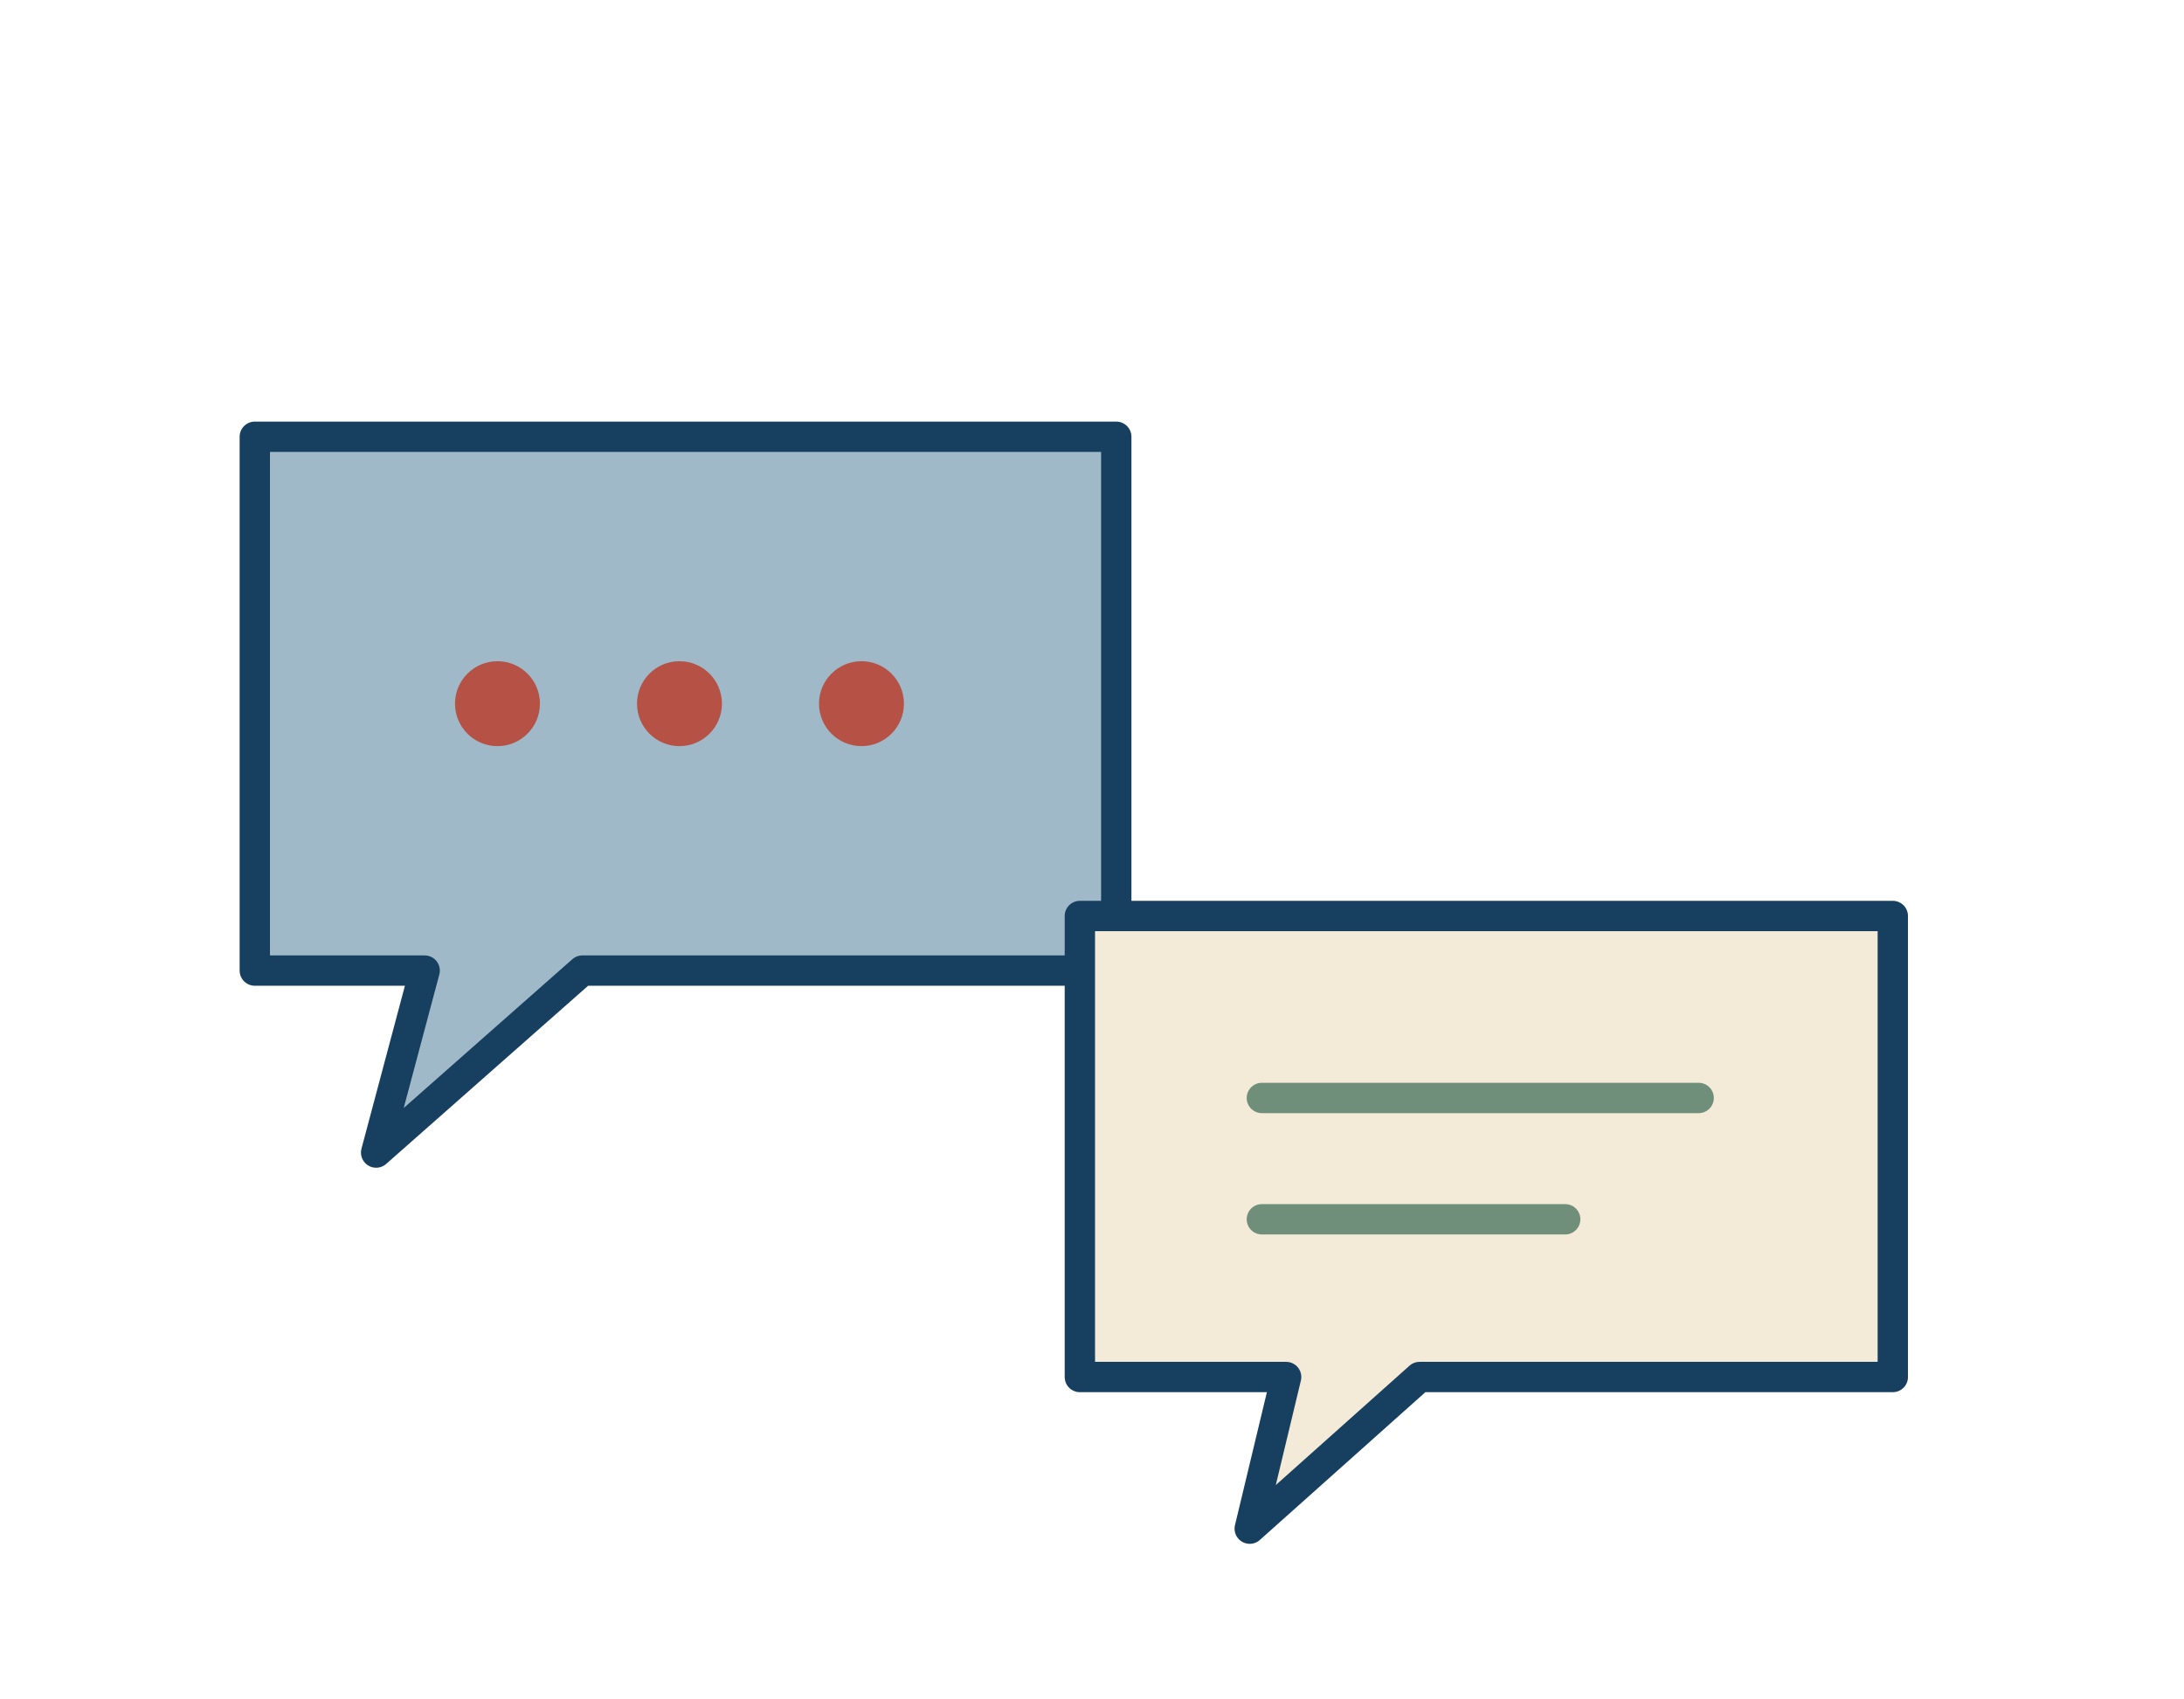
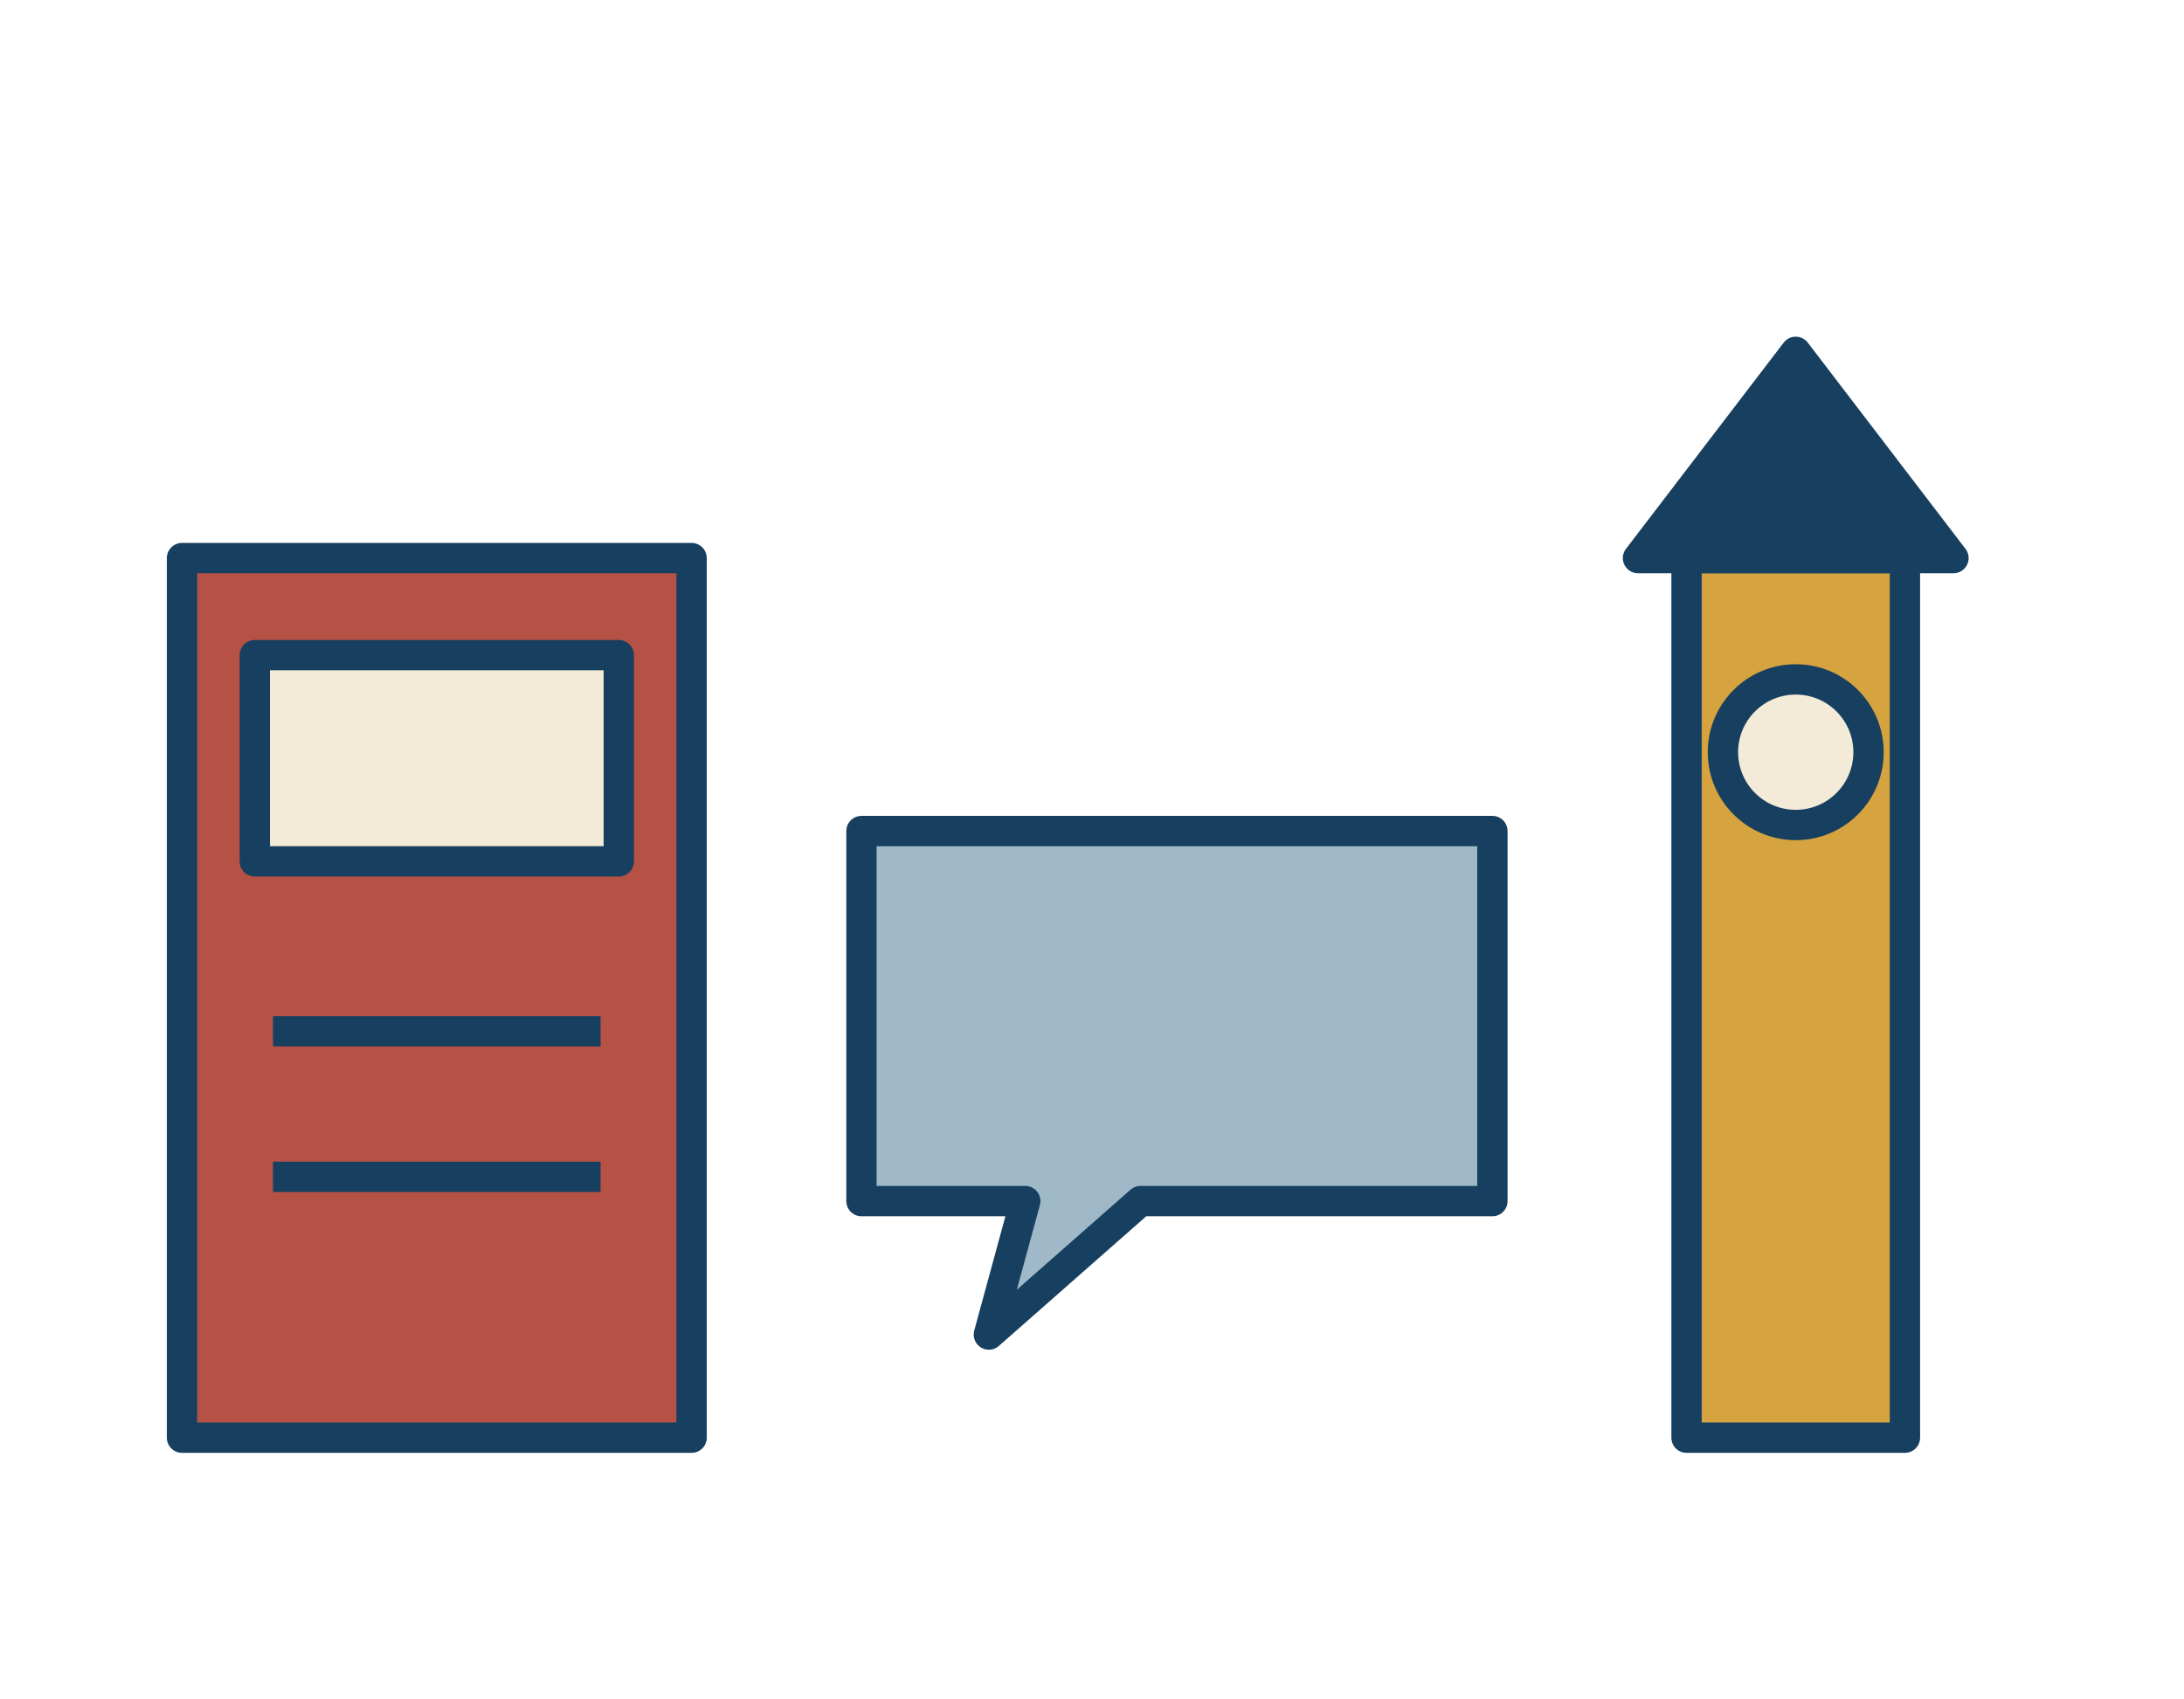
- <svg xmlns="http://www.w3.org/2000/svg" width="360" height="280" viewBox="0 0 360 280">
-   <g stroke="#173f5f" stroke-width="5" stroke-linecap="round" stroke-linejoin="round">
-     <path d="M42 72h142v88H96l-34 30 8-30H42z" fill="#9fb9c8" />
-     <circle cx="82" cy="116" r="7" fill="#b55245" stroke="none" />
-     <circle cx="112" cy="116" r="7" fill="#b55245" stroke="none" />
-     <circle cx="142" cy="116" r="7" fill="#b55245" stroke="none" />
-     <path d="M178 151h134v76h-78l-28 25 6-25h-34z" fill="#f3ead7" />
-     <path d="M208 181h72M208 201h50" stroke="#6f8f7b" />
+ <svg xmlns="http://www.w3.org/2000/svg" viewBox="0 0 360 280">
+   <g stroke="#173f5f" stroke-width="5" stroke-linejoin="round">
+     <path fill="#b55245" d="M30 92h84v145H30z" />
+     <path fill="#f3ead7" d="M42 108h60v34H42z" />
+     <path d="M45 170h54M45 194h54" fill="none" />
+     <path fill="#9fb9c8" d="M142 137h104v61h-58l-25 22 6-22h-27z" />
+     <path fill="#d5a33f" d="M278 92h36v145h-36z" />
+     <path fill="#173f5f" d="M270 92h52l-26-34z" />
+     <circle cx="296" cy="124" r="12" fill="#f3ead7" />
  </g>
</svg>
